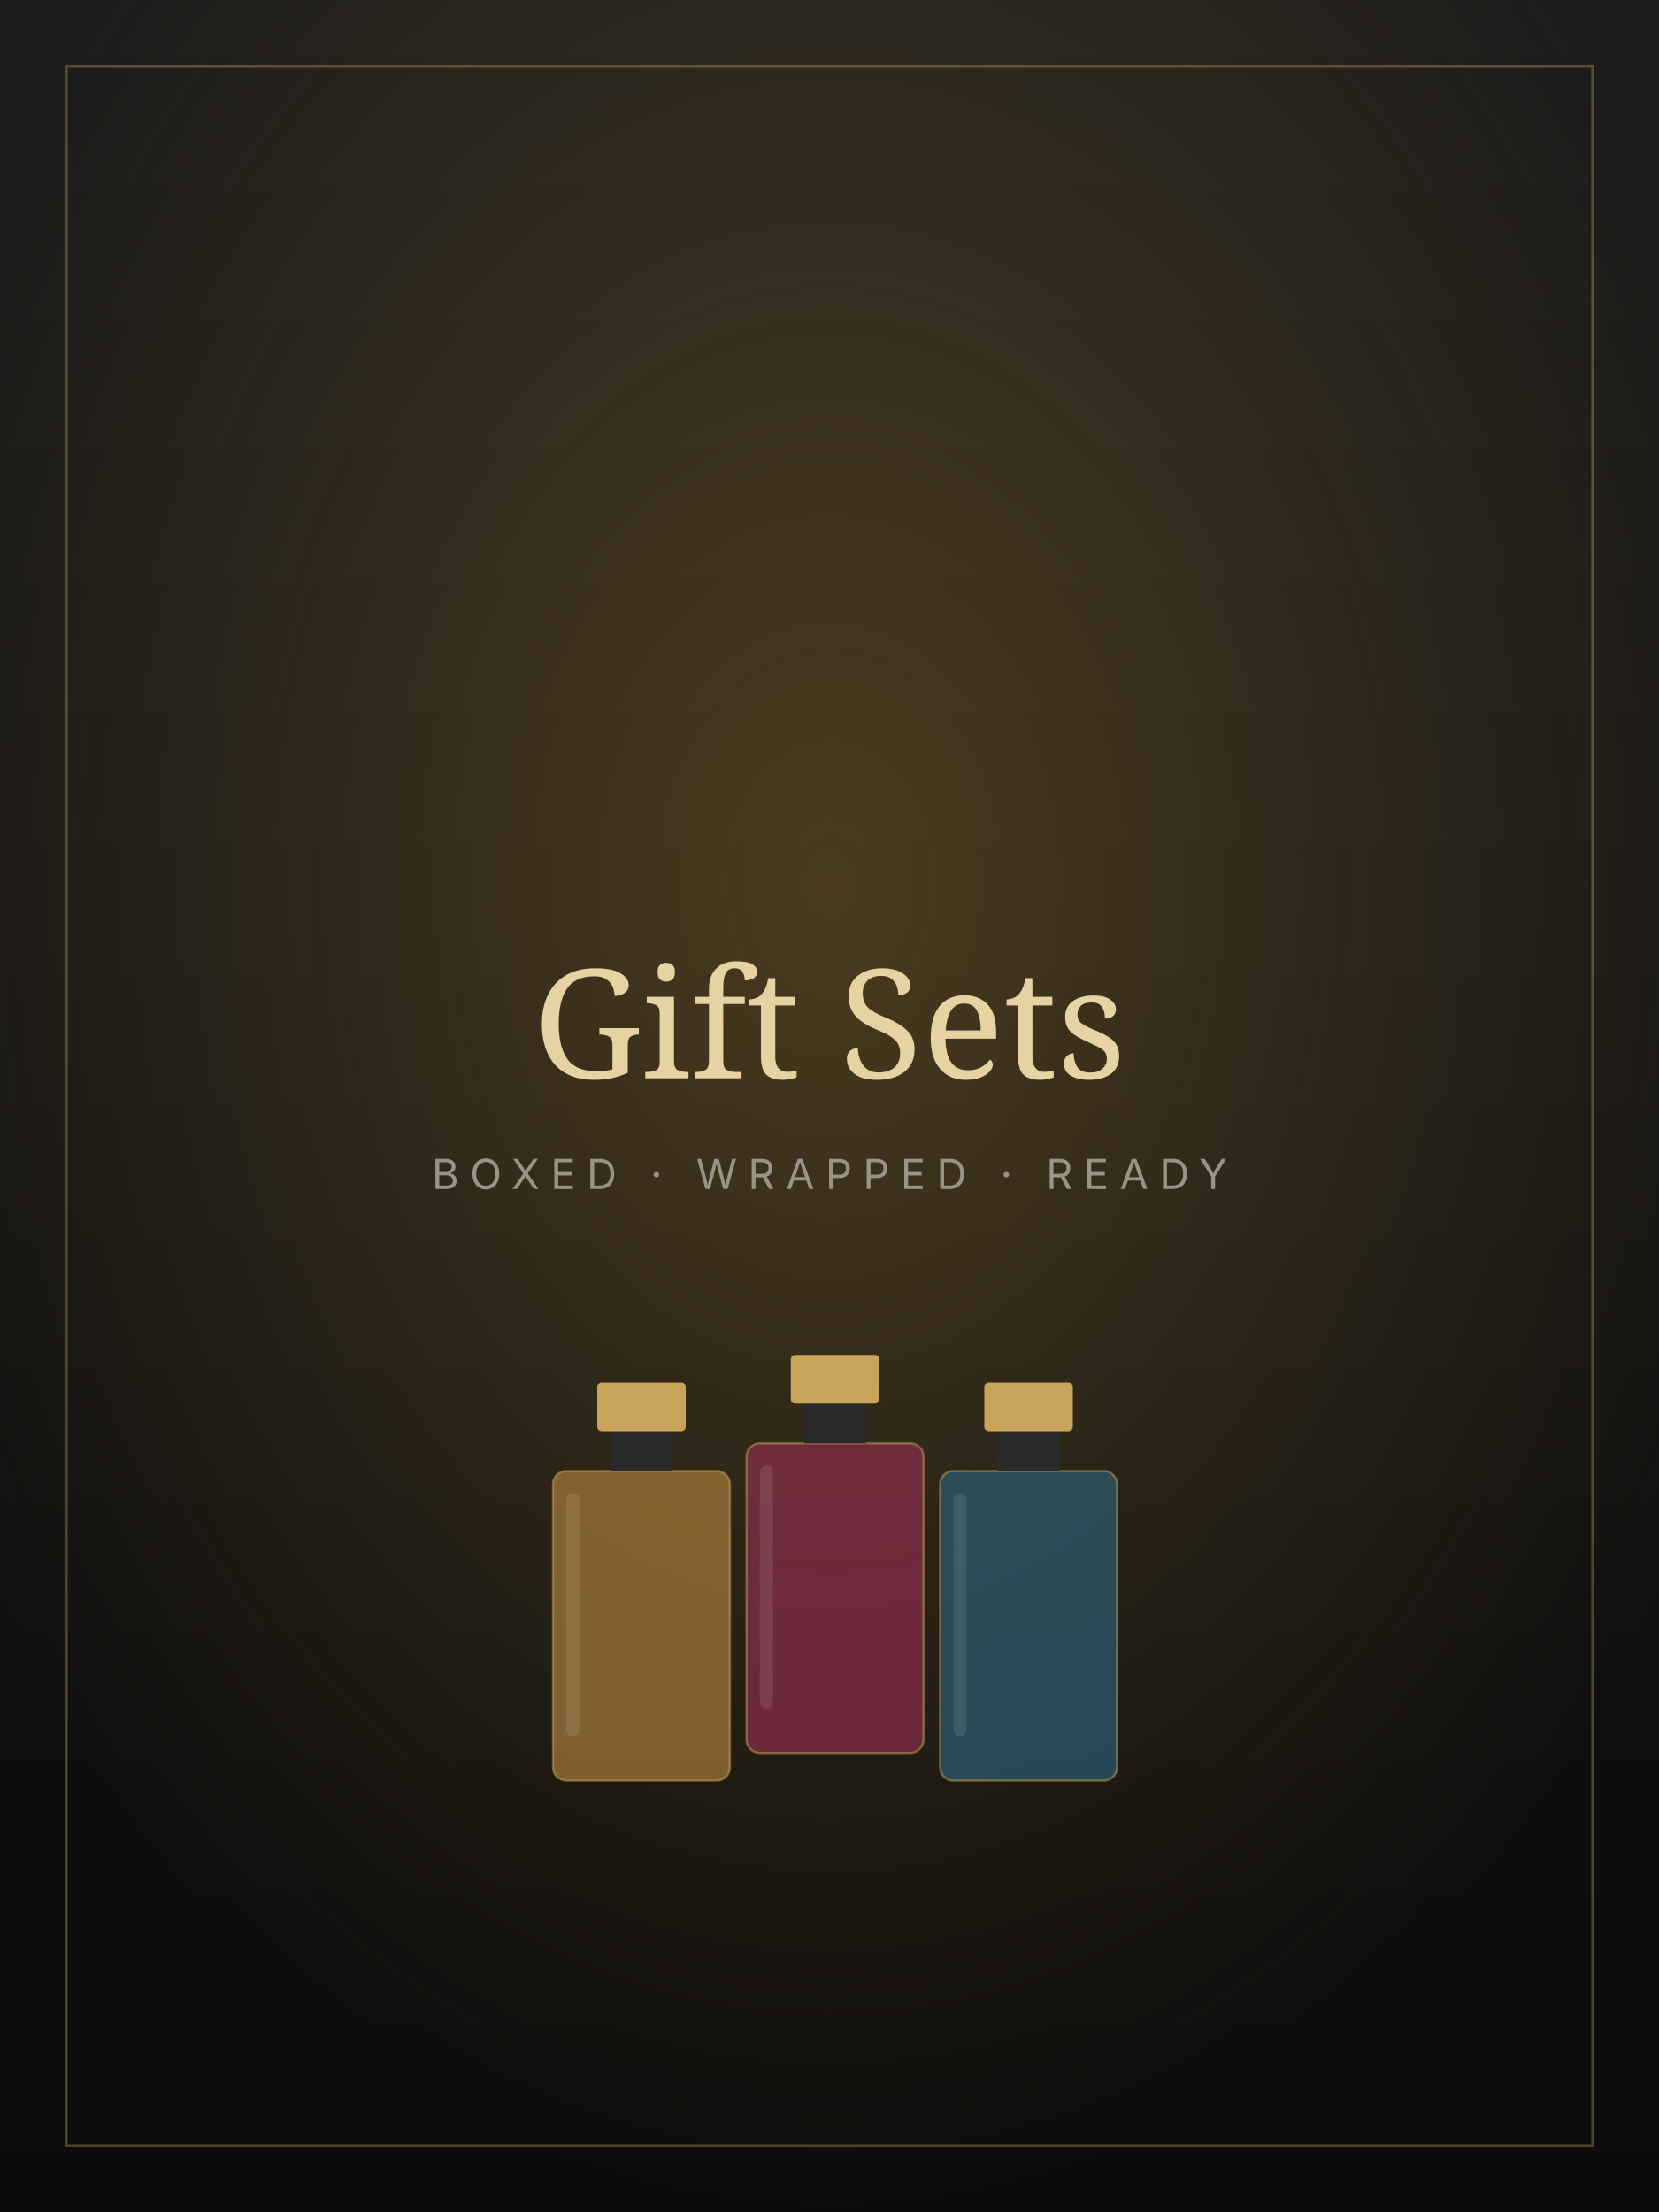
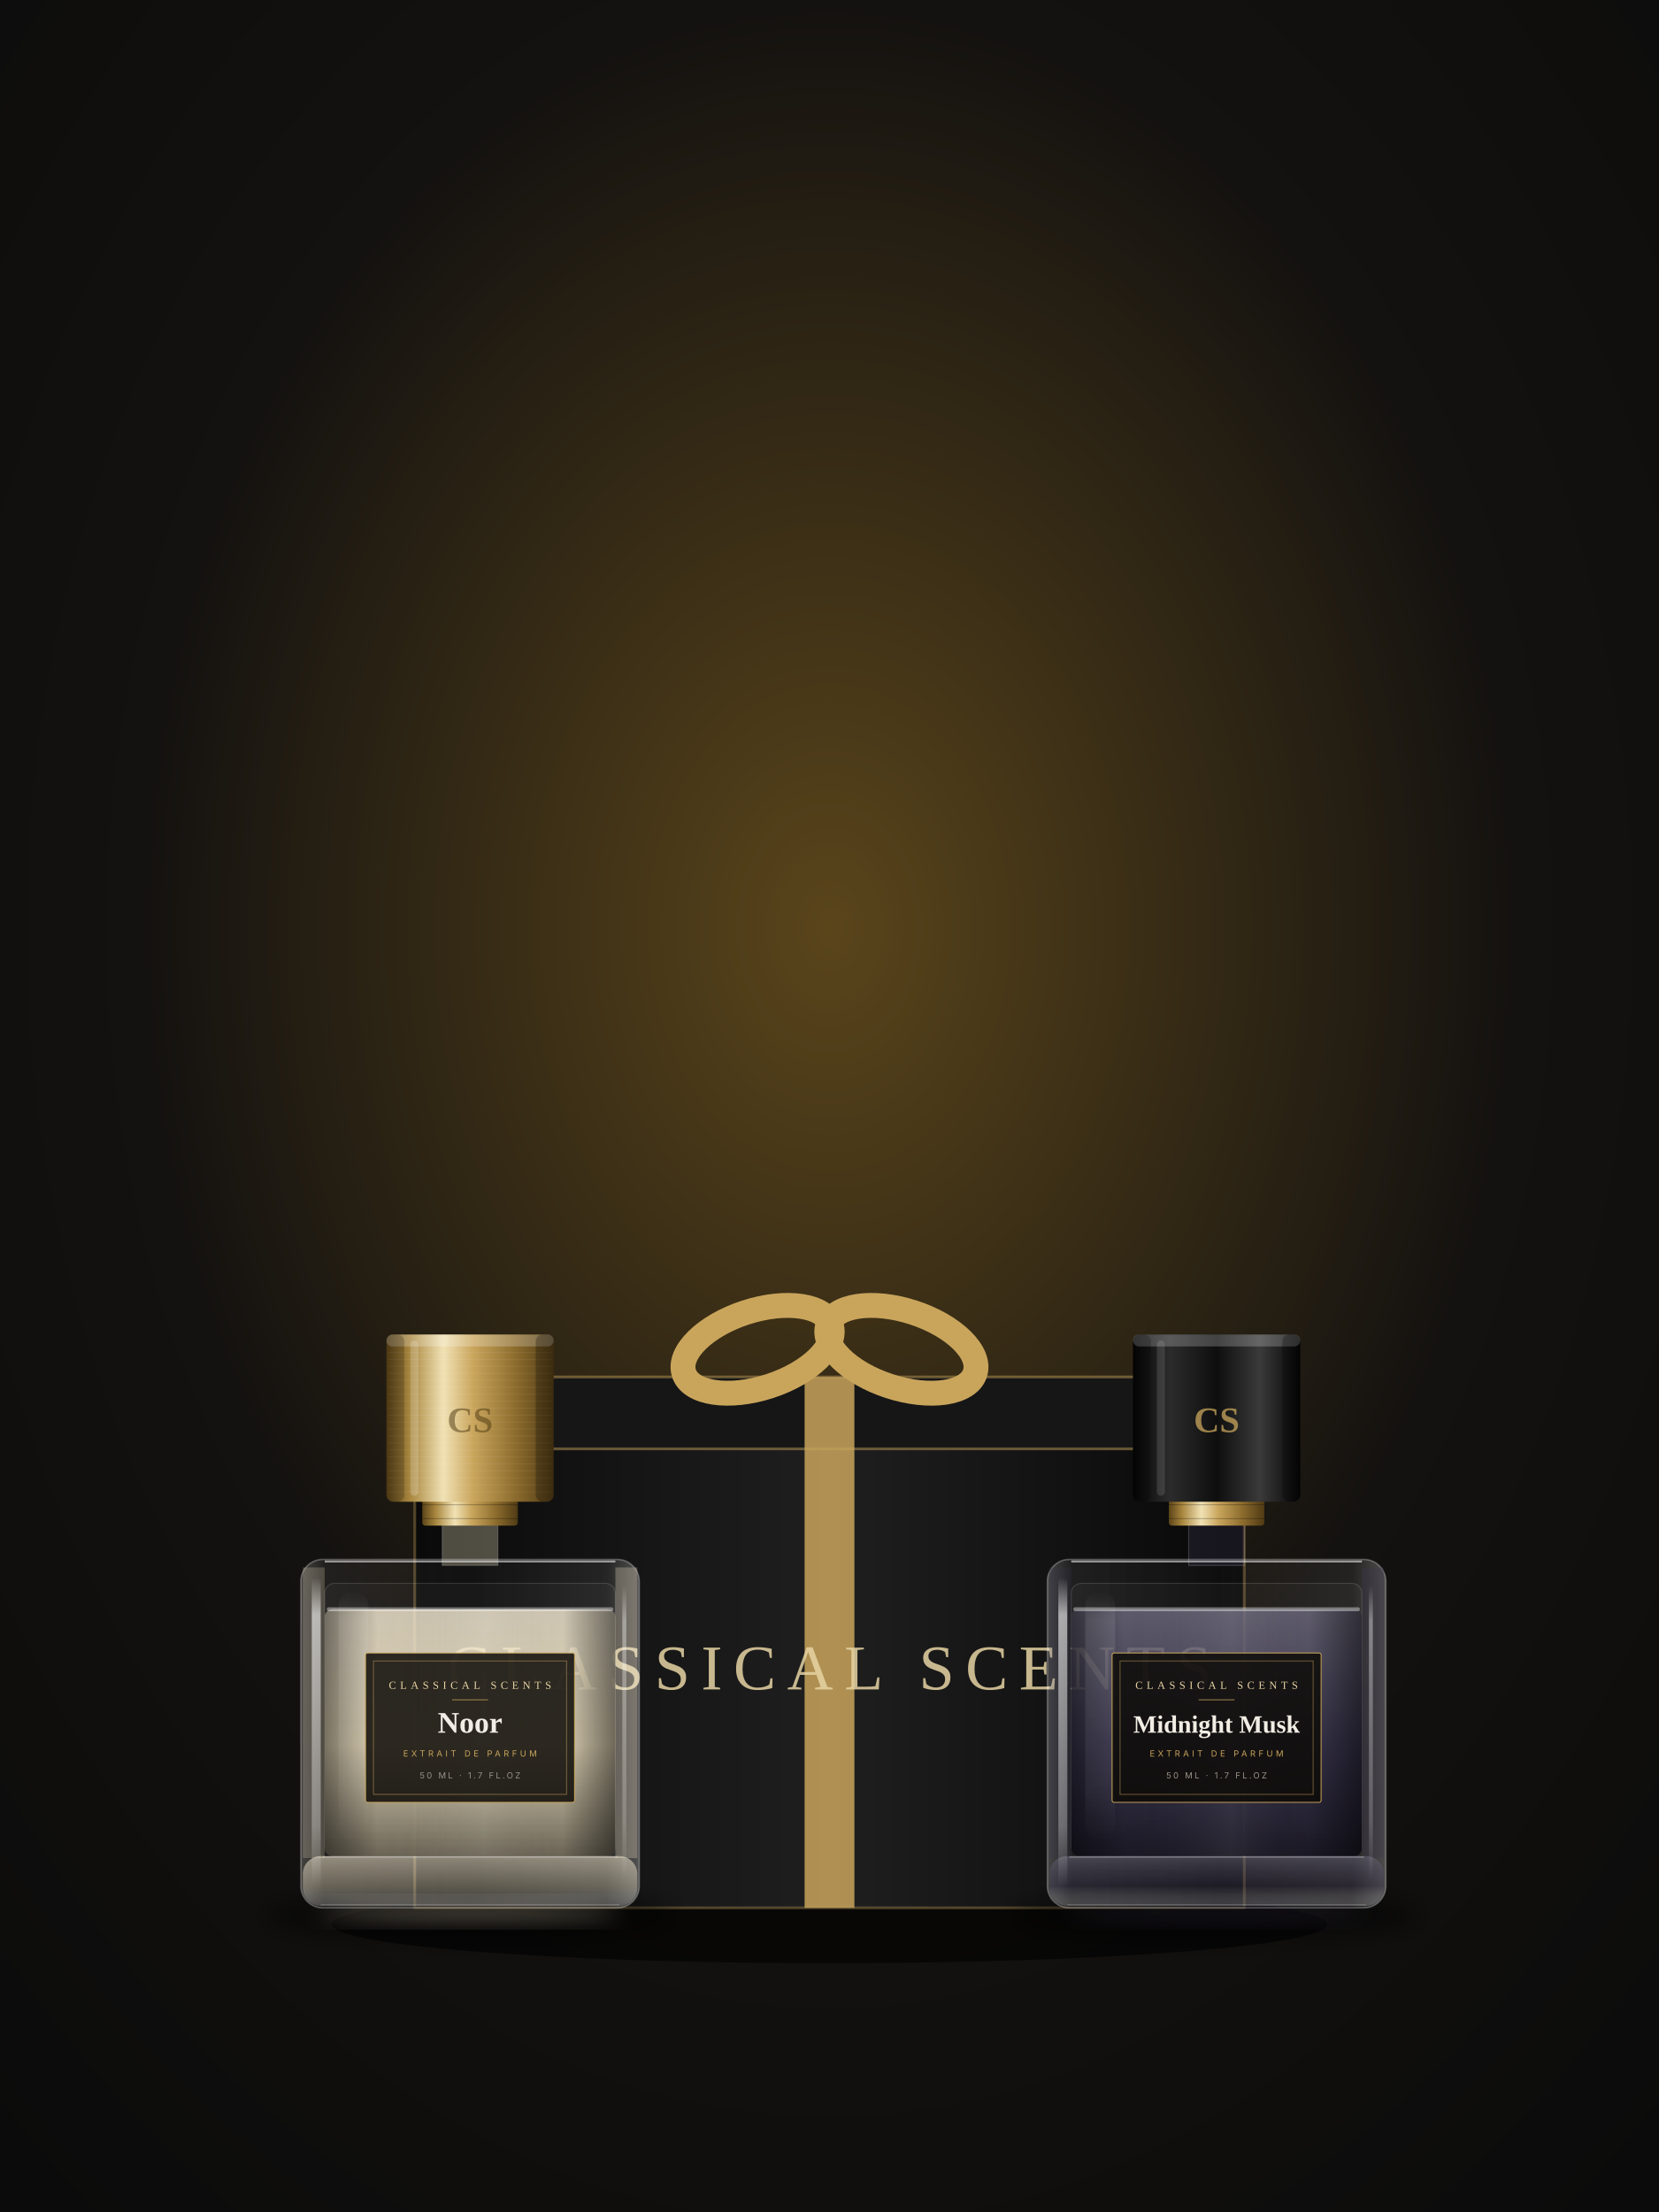
<svg xmlns="http://www.w3.org/2000/svg" width="600" height="800" viewBox="0 0 600 800" role="img" aria-label="Gift sets">
  <defs>
-     <linearGradient id="bg" x1="0" y1="0" x2="0" y2="1">
-       <stop offset="0" stop-color="#1C1C1C" />
+     <radialGradient id="g13" cx=".5" cy=".42" r=".75">
+       <stop offset="0" stop-color="#5a451b" />
+       <stop offset=".55" stop-color="#141210" />
      <stop offset="1" stop-color="#0B0B0B" />
-     </linearGradient>
-     <radialGradient id="t" cx=".5" cy=".4" r=".6">
-       <stop offset="0" stop-color="#8a6a2a" stop-opacity=".45" />
-       <stop offset="1" stop-color="#8a6a2a" stop-opacity="0" />
    </radialGradient>
  </defs>
-   <rect width="600" height="800" fill="url(#bg)" />
-   <rect width="600" height="800" fill="url(#t)" />
-   <rect x="24" y="24" width="552" height="752" fill="none" stroke="#C9A55C" stroke-opacity=".35" />
-   <g transform="translate(200 500) scale(0.8)">
-     <rect x="0" y="40" width="80" height="140" rx="6" fill="#a97d3c" fill-opacity=".7" stroke="#C9A55C" stroke-opacity=".5" />
-     <rect x="26" y="20" width="28" height="20" fill="#2A2A2A" />
-     <rect x="20" y="0" width="40" height="22" rx="2" fill="#C9A55C" />
-     <rect x="6" y="50" width="6" height="110" rx="3" fill="#fff" opacity=".1" />
+   <rect width="600" height="800" fill="url(#g13)" />
+   <defs>
+     <linearGradient id="gb14" x1="0" x2="1">
+       <stop offset="0" stop-color="#0a0a0a" />
+       <stop offset=".5" stop-color="#1f1f1f" />
+       <stop offset="1" stop-color="#080808" />
+     </linearGradient>
+   </defs>
+   <ellipse cx="300" cy="696" rx="180" ry="14" fill="#000" opacity=".6" />
+   <rect x="150" y="520" width="300" height="170" fill="url(#gb14)" stroke="#C9A55C" stroke-opacity=".35" />
+   <rect x="144" y="498" width="312" height="26" fill="#161616" stroke="#C9A55C" stroke-opacity=".45" />
+   <rect x="291" y="498" width="18" height="192" fill="#C9A55C" opacity=".85" />
+   <ellipse cx="274" cy="488" rx="28" ry="14" fill="none" stroke="#C9A55C" stroke-width="9" transform="rotate(-18 274 488)" />
+   <ellipse cx="326" cy="488" rx="28" ry="14" fill="none" stroke="#C9A55C" stroke-width="9" transform="rotate(18 326 488)" />
+   <text x="300" y="611" text-anchor="middle" font-family="'Cormorant Garamond',Georgia,'Times New Roman',serif" font-size="23.077" letter-spacing="4" fill="#E6D3A3" fill-opacity=".85">CLASSICAL SCENTS</text>
+   <g transform="translate(26 430.08) scale(0.36)">
+     <defs>
+       <linearGradient id="q15gl" x1="0" x2="1">
+         <stop offset="0" stop-color="#fff" stop-opacity=".22" />
+         <stop offset=".07" stop-color="#fff" stop-opacity=".06" />
+         <stop offset=".5" stop-color="#fff" stop-opacity=".02" />
+         <stop offset=".9" stop-color="#fff" stop-opacity=".07" />
+         <stop offset="1" stop-color="#fff" stop-opacity=".26" />
+       </linearGradient>
+       <linearGradient id="q15lq" x1="0" y1="0" x2="0" y2="1">
+         <stop offset="0" stop-color="#f3e9d1" stop-opacity=".82" />
+         <stop offset=".55" stop-color="#efe2c2" stop-opacity=".9" />
+         <stop offset="1" stop-color="#6c6657" stop-opacity=".97" />
+       </linearGradient>
+       <linearGradient id="q15lh" x1="0" x2="1">
+         <stop offset="0" stop-color="#000" stop-opacity=".45" />
+         <stop offset=".18" stop-color="#000" stop-opacity="0" />
+         <stop offset=".55" stop-color="#fff" stop-opacity=".06" />
+         <stop offset=".82" stop-color="#000" stop-opacity="0" />
+         <stop offset="1" stop-color="#000" stop-opacity=".5" />
+       </linearGradient>
+       <linearGradient id="q15bs" x1="0" y1="0" x2="0" y2="1">
+         <stop offset="0" stop-color="#f3e9d1" stop-opacity=".55" />
+         <stop offset=".6" stop-color="#efe2c2" stop-opacity=".35" />
+         <stop offset="1" stop-color="#fff" stop-opacity=".18" />
+       </linearGradient>
+       <linearGradient id="q15cp" x1="0" x2="1">
+         <stop offset="0" stop-color="#5c4418" />
+         <stop offset="0.14" stop-color="#a8863e" />
+         <stop offset="0.34" stop-color="#f1e2b5" />
+         <stop offset="0.52" stop-color="#c9a55c" />
+         <stop offset="0.78" stop-color="#8a6a2c" />
+         <stop offset="1" stop-color="#4f3a14" />
+       </linearGradient>
+       <linearGradient id="q15cs" x1="0" x2="1">
+         <stop offset="0" stop-color="#5c4418" />
+         <stop offset="0.14" stop-color="#a8863e" />
+         <stop offset="0.34" stop-color="#f1e2b5" />
+         <stop offset="0.52" stop-color="#c9a55c" />
+         <stop offset="0.78" stop-color="#8a6a2c" />
+         <stop offset="1" stop-color="#4f3a14" />
+       </linearGradient>
+       <linearGradient id="q15co" x1="0" x2="1">
+         <stop offset="0" stop-color="#5c4418" />
+         <stop offset="0.14" stop-color="#a8863e" />
+         <stop offset="0.34" stop-color="#f1e2b5" />
+         <stop offset="0.52" stop-color="#c9a55c" />
+         <stop offset="0.78" stop-color="#8a6a2c" />
+         <stop offset="1" stop-color="#4f3a14" />
+       </linearGradient>
+       <linearGradient id="q15sp" x1="0" y1="0" x2="0" y2="1">
+         <stop offset="0" stop-color="#fff" stop-opacity="0" />
+         <stop offset=".12" stop-color="#fff" stop-opacity=".7" />
+         <stop offset=".8" stop-color="#fff" stop-opacity=".35" />
+         <stop offset="1" stop-color="#fff" stop-opacity="0" />
+       </linearGradient>
+       <linearGradient id="q15sw" x1="0" x2="1">
+         <stop offset="0" stop-color="#fff" stop-opacity="0" />
+         <stop offset=".5" stop-color="#fff" stop-opacity=".22" />
+         <stop offset="1" stop-color="#fff" stop-opacity="0" />
+       </linearGradient>
+       <filter id="q15bl" x="-50%" y="-50%" width="200%" height="200%">
+         <feGaussianBlur stdDeviation="12" />
+       </filter>
+       <clipPath id="q15clip">
+         <rect x="230" y="372" width="340" height="350" rx="22" />
+       </clipPath>
+     </defs>
+     <ellipse cx="400" cy="730" rx="205" ry="20" fill="#000" opacity=".55" filter="url(#q15bl)" />
+     <ellipse cx="400" cy="726" rx="150" ry="9" fill="#efe2c2" opacity=".35" filter="url(#q15bl)" />
+     <rect x="372" y="330" width="56" height="48" fill="#efe2c2" fill-opacity=".3" stroke="#fff" stroke-opacity=".18" />
+     <rect x="230" y="372" width="340" height="350" rx="22" fill="url(#q15gl)" stroke="#fff" stroke-opacity=".28" stroke-width="1.5" />
+     <rect x="254" y="396" width="292" height="274" rx="10" fill="#fff" fill-opacity=".03" stroke="#fff" stroke-opacity=".14" />
+     <rect x="254" y="422" width="292" height="248" rx="8" fill="url(#q15lq)" />
+     <rect x="254" y="422" width="292" height="248" rx="8" fill="url(#q15lh)" />
+     <rect x="256" y="420" width="288" height="4" rx="2" fill="#fff" opacity=".38" />
+     <rect x="232" y="380" width="22" height="292" fill="#efe2c2" fill-opacity=".22" />
+     <rect x="546" y="380" width="22" height="292" fill="#efe2c2" fill-opacity=".28" />
+     <rect x="232" y="670" width="336" height="50" rx="18" fill="url(#q15bs)" />
+     <path d="M252 671H548" stroke="#fff" stroke-opacity=".4" />
+     <path d="M250 719H550" stroke="#fff" stroke-opacity=".25" />
+     <rect x="241" y="390" width="9" height="312" rx="4.5" fill="url(#q15sp)" opacity=".85" />
+     <rect x="553" y="398" width="4" height="296" rx="2" fill="url(#q15sp)" opacity=".55" />
+     <rect x="268" y="404" width="30" height="250" rx="15" fill="url(#q15sp)" opacity=".14" />
+     <path d="M254 374H546" stroke="#fff" stroke-opacity=".55" stroke-width="2" />
+     <rect x="295" y="466" width="210" height="150" rx="2" fill="#0c0a07" fill-opacity=".84" stroke="#C9A55C" stroke-opacity=".9" />
+     <rect x="303" y="474" width="194" height="134" fill="none" stroke="#C9A55C" stroke-opacity=".45" />
+     <text x="400" y="502" text-anchor="middle" font-family="'Cormorant Garamond',Georgia,'Times New Roman',serif" font-size="11" letter-spacing="4" fill="#E6D3A3">CLASSICAL SCENTS</text>
+     <path d="M382 513H418" stroke="#C9A55C" stroke-opacity=".7" />
+     <text x="400" y="546" text-anchor="middle" font-family="'Cormorant Garamond',Georgia,'Times New Roman',serif" font-size="30" font-weight="600" fill="#F2EDE4">Noor</text>
+     <text x="400" y="570" text-anchor="middle" font-family="Inter,'Segoe UI',Arial,sans-serif" font-size="8.5" letter-spacing="3" fill="#C9A55C">EXTRAIT DE PARFUM</text>
+     <text x="400" y="592" text-anchor="middle" font-family="Inter,'Segoe UI',Arial,sans-serif" font-size="8.5" letter-spacing="2" fill="#9A9388">50 ML · 1.7 FL.OZ</text>
+     <rect x="352" y="310" width="96" height="28" rx="3" fill="url(#q15co)" />
+     <path d="M352 317H448M352 331H448" stroke="#000" stroke-opacity=".25" />
+     <rect x="316" y="146" width="168" height="168" rx="7" fill="url(#q15cp)" />
+     <rect x="316" y="146" width="168" height="12" rx="6" fill="#fff" opacity=".22" />
+     <path d="M318 164H482M318 171H482M318 178H482M318 185H482M318 192H482M318 199H482M318 206H482M318 213H482M318 220H482M318 227H482M318 234H482M318 241H482M318 248H482M318 255H482M318 262H482M318 269H482M318 276H482M318 283H482M318 290H482M318 297H482M318 304H482" stroke="#fff" stroke-opacity="0.07" stroke-width=".8" />
+     <rect x="316" y="146" width="18" height="168" rx="7" fill="#000" opacity=".18" />
+     <rect x="466" y="146" width="18" height="168" rx="7" fill="#000" opacity=".25" />
+     <rect x="340" y="152" width="8" height="156" rx="4" fill="#fff" opacity="0.18" />
+     <text x="400" y="244" text-anchor="middle" font-family="'Cormorant Garamond',Georgia,'Times New Roman',serif" font-size="36" font-weight="600" fill="#4a3610" fill-opacity="0.5">CS</text>
  </g>
-   <g transform="translate(270 490) scale(0.8)">
-     <rect x="0" y="40" width="80" height="140" rx="6" fill="#8a2f4a" fill-opacity=".7" stroke="#C9A55C" stroke-opacity=".5" />
-     <rect x="26" y="20" width="28" height="20" fill="#2A2A2A" />
-     <rect x="20" y="0" width="40" height="22" rx="2" fill="#C9A55C" />
-     <rect x="6" y="50" width="6" height="110" rx="3" fill="#fff" opacity=".1" />
+   <g transform="translate(296 430.08) scale(0.36)">
+     <defs>
+       <linearGradient id="q16gl" x1="0" x2="1">
+         <stop offset="0" stop-color="#fff" stop-opacity=".22" />
+         <stop offset=".07" stop-color="#fff" stop-opacity=".06" />
+         <stop offset=".5" stop-color="#fff" stop-opacity=".02" />
+         <stop offset=".9" stop-color="#fff" stop-opacity=".07" />
+         <stop offset="1" stop-color="#fff" stop-opacity=".26" />
+       </linearGradient>
+       <linearGradient id="q16lq" x1="0" y1="0" x2="0" y2="1">
+         <stop offset="0" stop-color="#6b687c" stop-opacity=".82" />
+         <stop offset=".55" stop-color="#3a3550" stop-opacity=".9" />
+         <stop offset="1" stop-color="#1a1824" stop-opacity=".97" />
+       </linearGradient>
+       <linearGradient id="q16lh" x1="0" x2="1">
+         <stop offset="0" stop-color="#000" stop-opacity=".45" />
+         <stop offset=".18" stop-color="#000" stop-opacity="0" />
+         <stop offset=".55" stop-color="#fff" stop-opacity=".06" />
+         <stop offset=".82" stop-color="#000" stop-opacity="0" />
+         <stop offset="1" stop-color="#000" stop-opacity=".5" />
+       </linearGradient>
+       <linearGradient id="q16bs" x1="0" y1="0" x2="0" y2="1">
+         <stop offset="0" stop-color="#6b687c" stop-opacity=".55" />
+         <stop offset=".6" stop-color="#3a3550" stop-opacity=".35" />
+         <stop offset="1" stop-color="#fff" stop-opacity=".18" />
+       </linearGradient>
+       <linearGradient id="q16cp" x1="0" x2="1">
+         <stop offset="0" stop-color="#040404" />
+         <stop offset="0.22" stop-color="#2c2c2c" />
+         <stop offset="0.5" stop-color="#0e0e0e" />
+         <stop offset="0.76" stop-color="#3a3a3a" />
+         <stop offset="1" stop-color="#050505" />
+       </linearGradient>
+       <linearGradient id="q16cs" x1="0" x2="1">
+         <stop offset="0" stop-color="#040404" />
+         <stop offset="0.22" stop-color="#2c2c2c" />
+         <stop offset="0.5" stop-color="#0e0e0e" />
+         <stop offset="0.76" stop-color="#3a3a3a" />
+         <stop offset="1" stop-color="#050505" />
+       </linearGradient>
+       <linearGradient id="q16co" x1="0" x2="1">
+         <stop offset="0" stop-color="#5c4418" />
+         <stop offset="0.14" stop-color="#a8863e" />
+         <stop offset="0.34" stop-color="#f1e2b5" />
+         <stop offset="0.52" stop-color="#c9a55c" />
+         <stop offset="0.78" stop-color="#8a6a2c" />
+         <stop offset="1" stop-color="#4f3a14" />
+       </linearGradient>
+       <linearGradient id="q16sp" x1="0" y1="0" x2="0" y2="1">
+         <stop offset="0" stop-color="#fff" stop-opacity="0" />
+         <stop offset=".12" stop-color="#fff" stop-opacity=".7" />
+         <stop offset=".8" stop-color="#fff" stop-opacity=".35" />
+         <stop offset="1" stop-color="#fff" stop-opacity="0" />
+       </linearGradient>
+       <linearGradient id="q16sw" x1="0" x2="1">
+         <stop offset="0" stop-color="#fff" stop-opacity="0" />
+         <stop offset=".5" stop-color="#fff" stop-opacity=".22" />
+         <stop offset="1" stop-color="#fff" stop-opacity="0" />
+       </linearGradient>
+       <filter id="q16bl" x="-50%" y="-50%" width="200%" height="200%">
+         <feGaussianBlur stdDeviation="12" />
+       </filter>
+       <clipPath id="q16clip">
+         <rect x="230" y="372" width="340" height="350" rx="22" />
+       </clipPath>
+     </defs>
+     <ellipse cx="400" cy="730" rx="205" ry="20" fill="#000" opacity=".55" filter="url(#q16bl)" />
+     <ellipse cx="400" cy="726" rx="150" ry="9" fill="#3a3550" opacity=".35" filter="url(#q16bl)" />
+     <rect x="372" y="330" width="56" height="48" fill="#3a3550" fill-opacity=".3" stroke="#fff" stroke-opacity=".18" />
+     <rect x="230" y="372" width="340" height="350" rx="22" fill="url(#q16gl)" stroke="#fff" stroke-opacity=".28" stroke-width="1.5" />
+     <rect x="254" y="396" width="292" height="274" rx="10" fill="#fff" fill-opacity=".03" stroke="#fff" stroke-opacity=".14" />
+     <rect x="254" y="422" width="292" height="248" rx="8" fill="url(#q16lq)" />
+     <rect x="254" y="422" width="292" height="248" rx="8" fill="url(#q16lh)" />
+     <rect x="256" y="420" width="288" height="4" rx="2" fill="#fff" opacity=".38" />
+     <rect x="232" y="380" width="22" height="292" fill="#3a3550" fill-opacity=".22" />
+     <rect x="546" y="380" width="22" height="292" fill="#3a3550" fill-opacity=".28" />
+     <rect x="232" y="670" width="336" height="50" rx="18" fill="url(#q16bs)" />
+     <path d="M252 671H548" stroke="#fff" stroke-opacity=".4" />
+     <path d="M250 719H550" stroke="#fff" stroke-opacity=".25" />
+     <rect x="241" y="390" width="9" height="312" rx="4.5" fill="url(#q16sp)" opacity=".85" />
+     <rect x="553" y="398" width="4" height="296" rx="2" fill="url(#q16sp)" opacity=".55" />
+     <rect x="268" y="404" width="30" height="250" rx="15" fill="url(#q16sp)" opacity=".14" />
+     <path d="M254 374H546" stroke="#fff" stroke-opacity=".55" stroke-width="2" />
+     <rect x="295" y="466" width="210" height="150" rx="2" fill="#0c0a07" fill-opacity=".84" stroke="#C9A55C" stroke-opacity=".9" />
+     <rect x="303" y="474" width="194" height="134" fill="none" stroke="#C9A55C" stroke-opacity=".45" />
+     <text x="400" y="502" text-anchor="middle" font-family="'Cormorant Garamond',Georgia,'Times New Roman',serif" font-size="11" letter-spacing="4" fill="#E6D3A3">CLASSICAL SCENTS</text>
+     <path d="M382 513H418" stroke="#C9A55C" stroke-opacity=".7" />
+     <text x="400" y="546" text-anchor="middle" font-family="'Cormorant Garamond',Georgia,'Times New Roman',serif" font-size="25" font-weight="600" fill="#F2EDE4">Midnight Musk</text>
+     <text x="400" y="570" text-anchor="middle" font-family="Inter,'Segoe UI',Arial,sans-serif" font-size="8.5" letter-spacing="3" fill="#C9A55C">EXTRAIT DE PARFUM</text>
+     <text x="400" y="592" text-anchor="middle" font-family="Inter,'Segoe UI',Arial,sans-serif" font-size="8.5" letter-spacing="2" fill="#9A9388">50 ML · 1.7 FL.OZ</text>
+     <rect x="352" y="310" width="96" height="28" rx="3" fill="url(#q16co)" />
+     <path d="M352 317H448M352 331H448" stroke="#000" stroke-opacity=".25" />
+     <rect x="316" y="146" width="168" height="168" rx="7" fill="url(#q16cp)" />
+     <rect x="316" y="146" width="168" height="12" rx="6" fill="#fff" opacity=".22" />
+     <rect x="316" y="146" width="18" height="168" rx="7" fill="#000" opacity=".18" />
+     <rect x="466" y="146" width="18" height="168" rx="7" fill="#000" opacity=".25" />
+     <rect x="340" y="152" width="8" height="156" rx="4" fill="#fff" opacity="0.12" />
+     <text x="400" y="244" text-anchor="middle" font-family="'Cormorant Garamond',Georgia,'Times New Roman',serif" font-size="36" font-weight="600" fill="#C9A55C" fill-opacity="0.75">CS</text>
  </g>
-   <g transform="translate(340 500) scale(0.8)">
-     <rect x="0" y="40" width="80" height="140" rx="6" fill="#2b5d73" fill-opacity=".7" stroke="#C9A55C" stroke-opacity=".5" />
-     <rect x="26" y="20" width="28" height="20" fill="#2A2A2A" />
-     <rect x="20" y="0" width="40" height="22" rx="2" fill="#C9A55C" />
-     <rect x="6" y="50" width="6" height="110" rx="3" fill="#fff" opacity=".1" />
-   </g>
-   <text x="300" y="390" text-anchor="middle" font-family="Cormorant Garamond,Georgia,serif" font-size="55" fill="#E6D3A3">Gift Sets</text>
-   <text x="300" y="430" text-anchor="middle" font-family="Inter,sans-serif" font-size="15" letter-spacing="4" fill="#9A9388">BOXED · WRAPPED · READY</text>
</svg>
